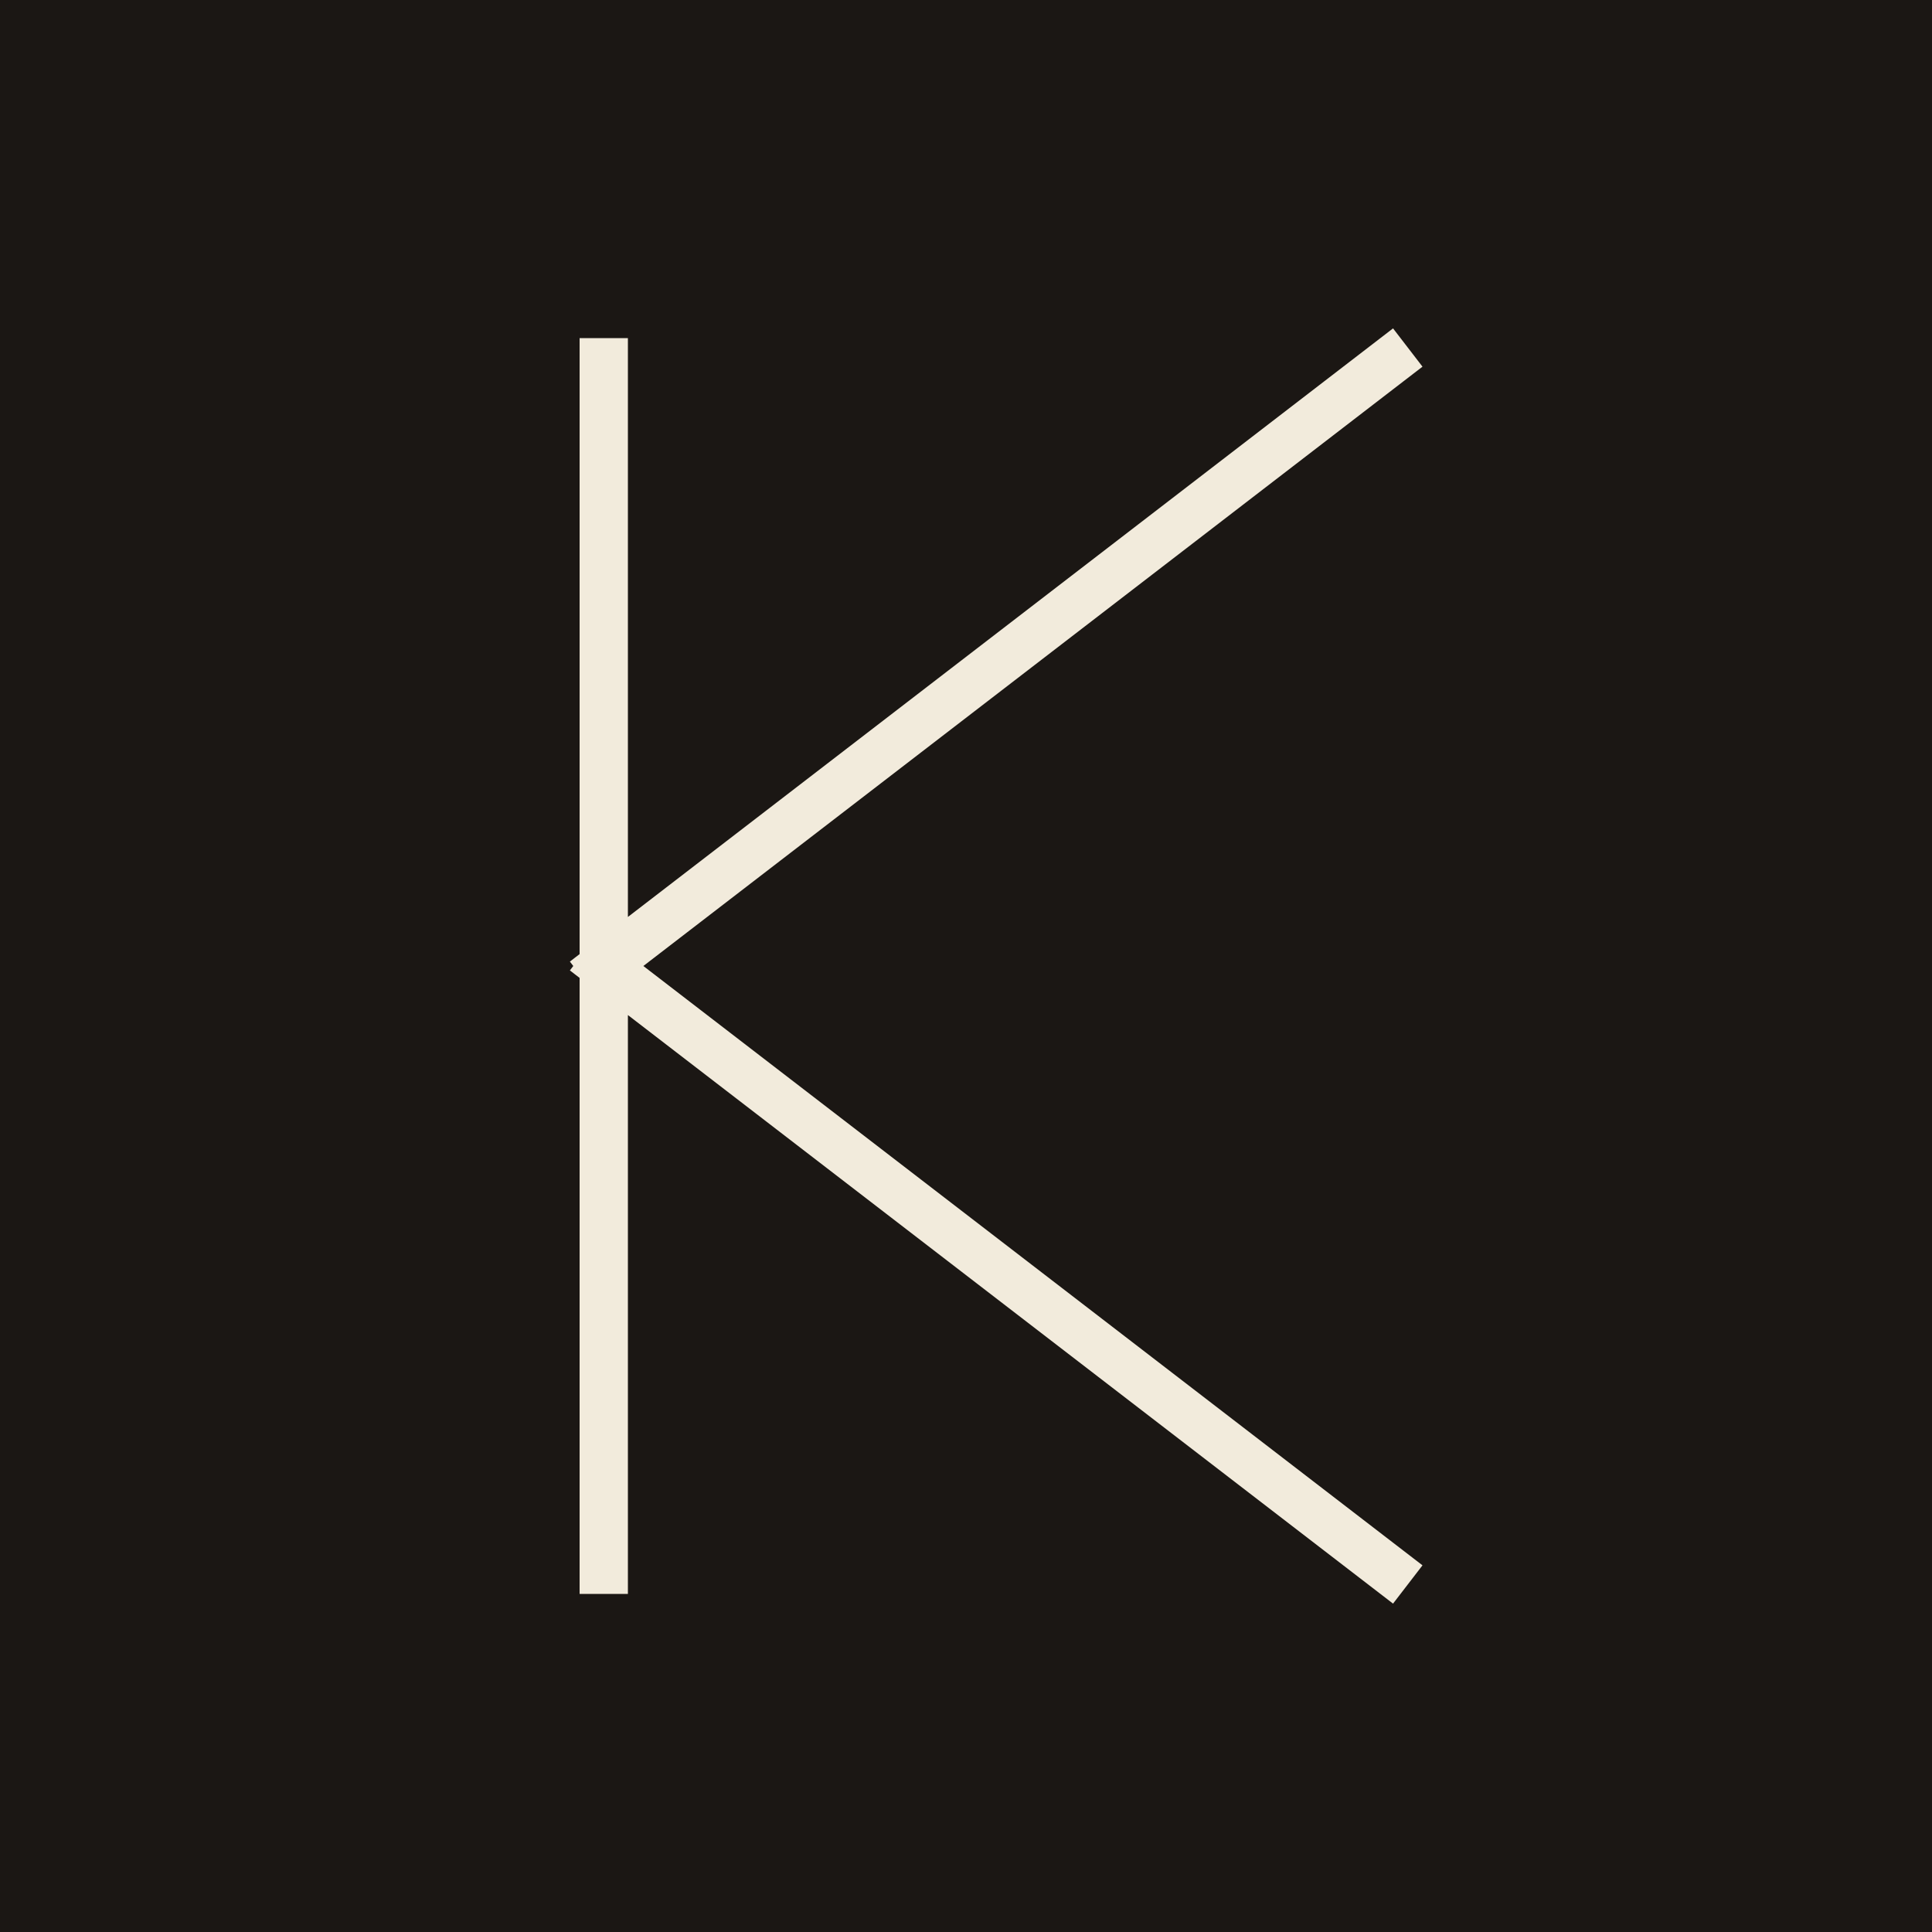
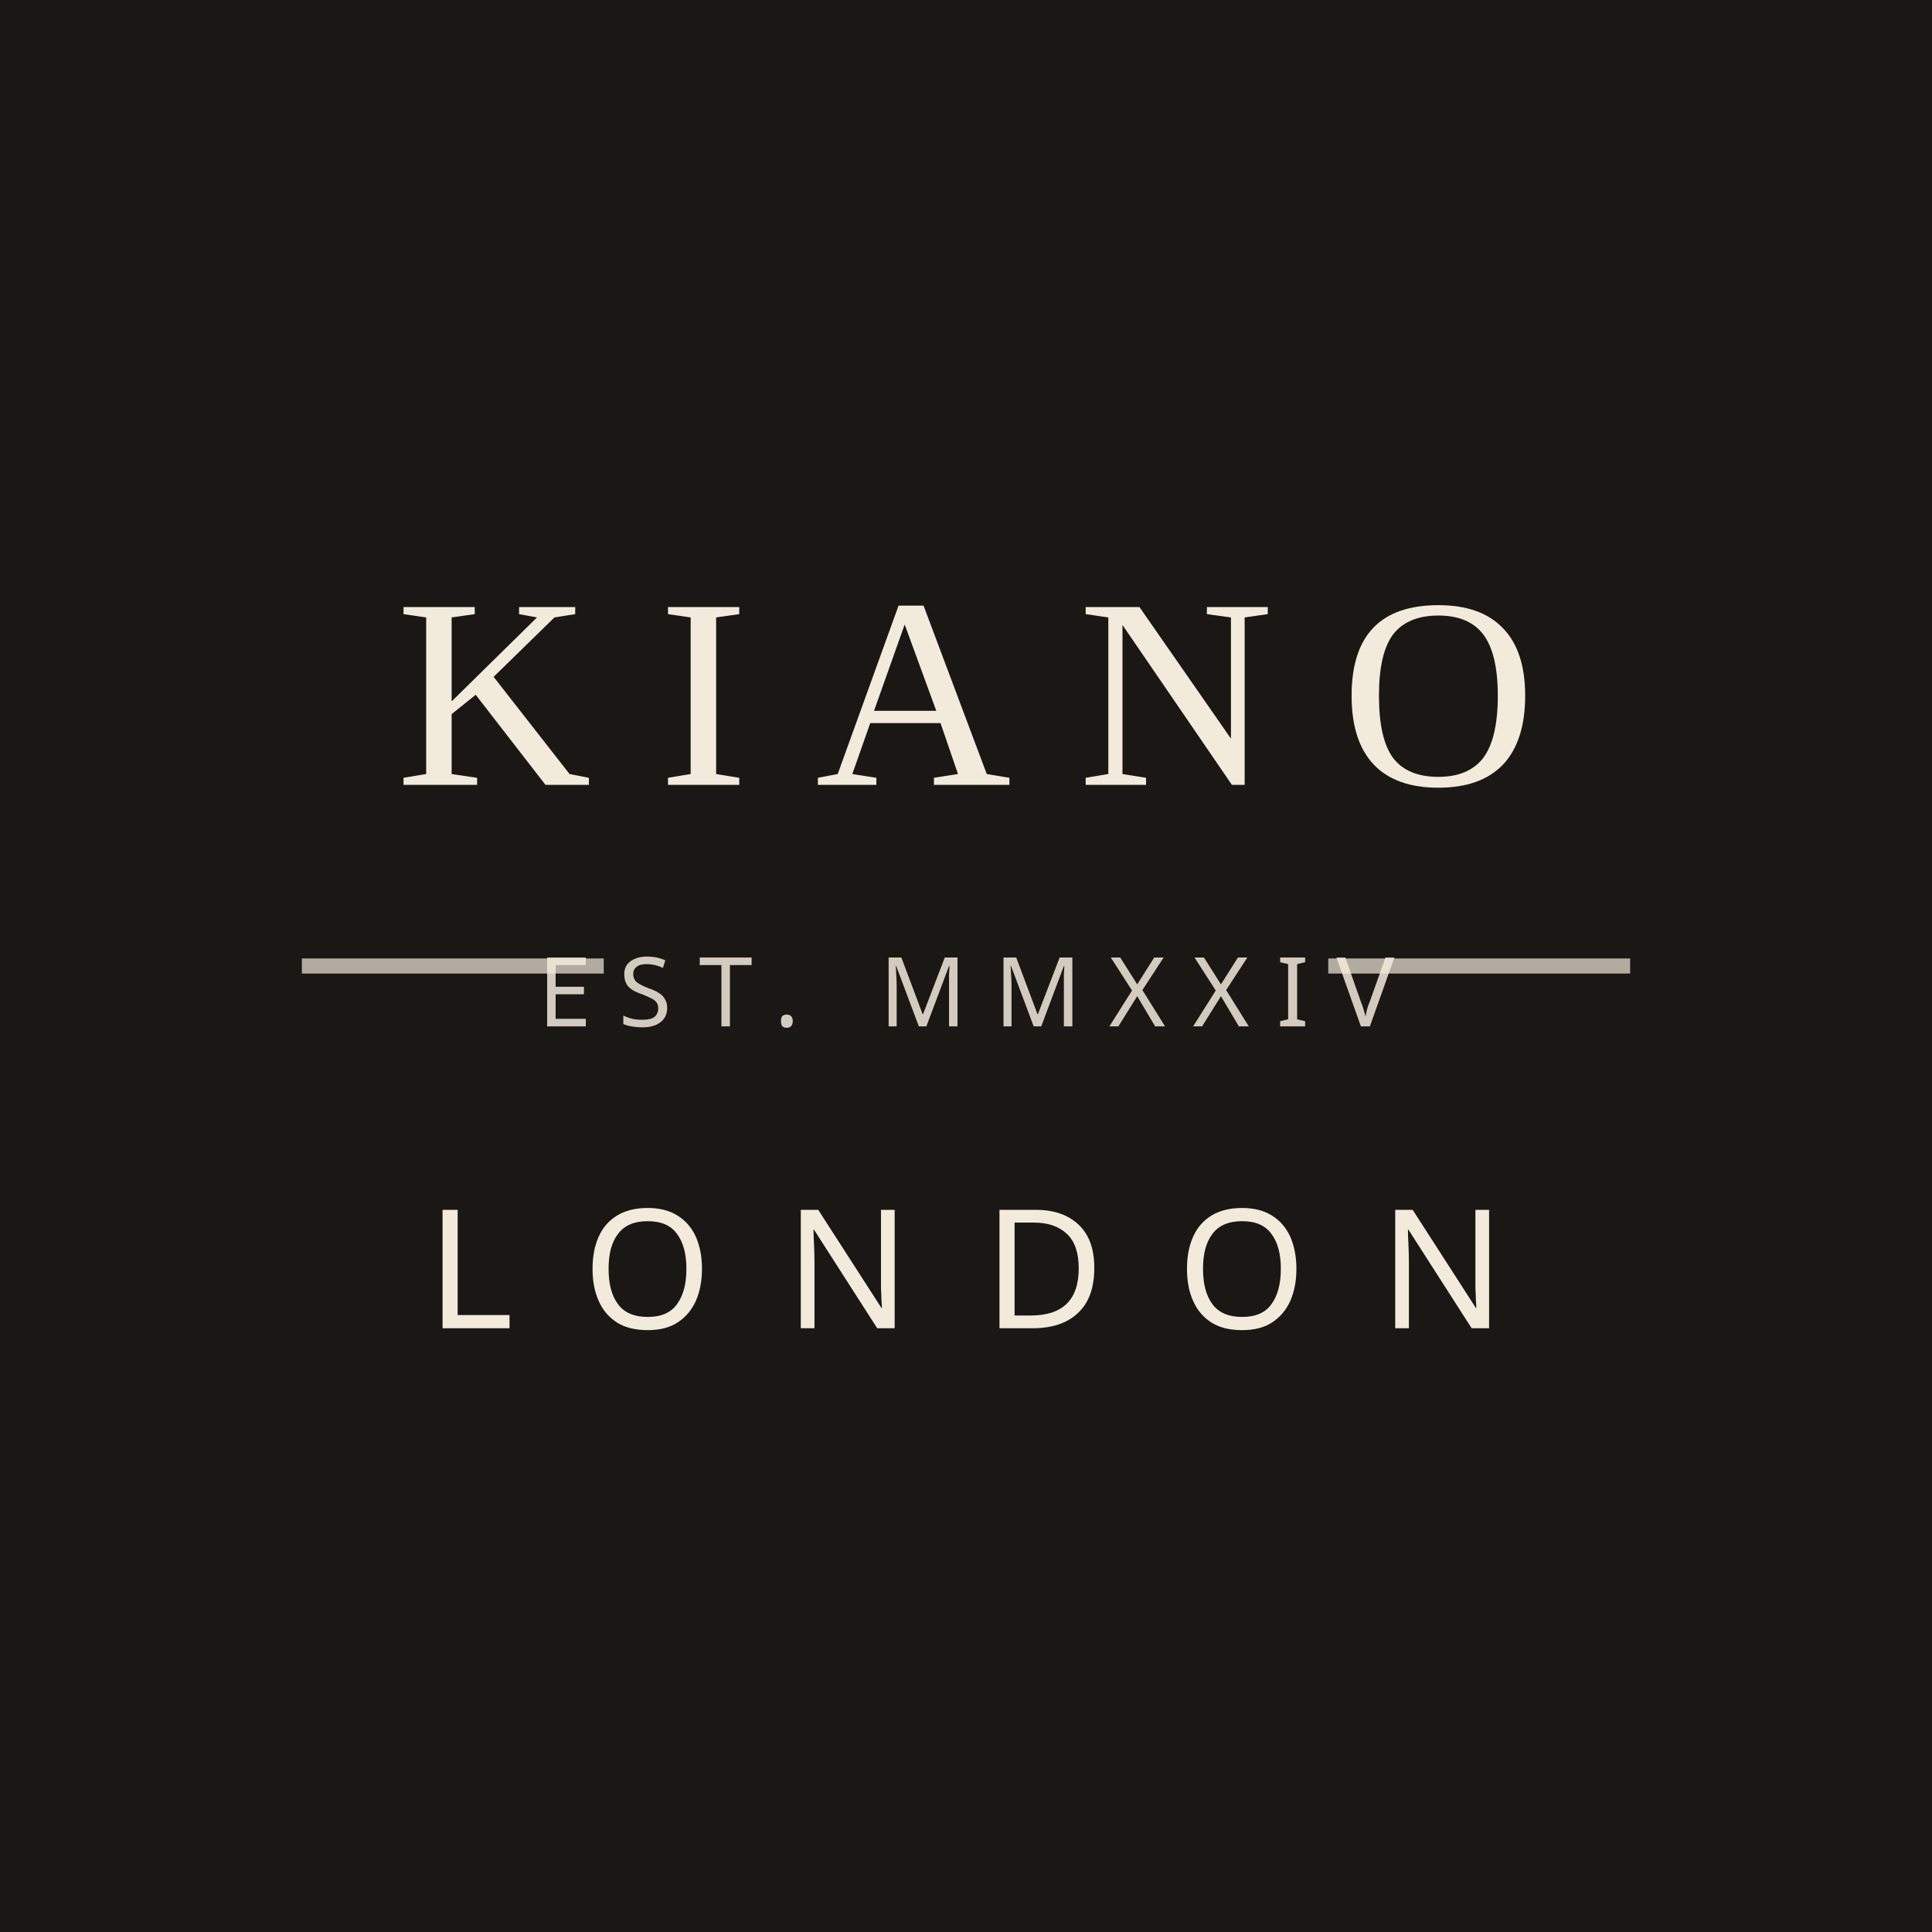
<svg xmlns="http://www.w3.org/2000/svg" viewBox="0 0 64 64" role="img" aria-label="Kiano London">
  <rect width="64" height="64" fill="#1B1714" />
-   <g fill="none" stroke="#F2EBDC" stroke-width="1.6" stroke-linecap="square" stroke-linejoin="miter">
-     <path d="M20 12v40M20 32L46 12M20 32L46 52" />
-   </g>
+   <text x="32" y="26" text-anchor="middle" fill="#F2EBDC" font-family="Georgia, 'Times New Roman', serif" font-size="9" letter-spacing="2.2">KIANO</text>
+   <line x1="10" y1="32" x2="20" y2="32" stroke="#F2EBDC" stroke-width="0.5" opacity="0.7" />
+   <text x="32" y="34" text-anchor="middle" fill="#F2EBDC" font-family="ui-sans-serif, system-ui, sans-serif" font-size="3.2" letter-spacing="0.9" opacity="0.85">EST. MMXXIV</text>
+   <line x1="44" y1="32" x2="54" y2="32" stroke="#F2EBDC" stroke-width="0.5" opacity="0.7" />
+   <text x="32" y="44" text-anchor="middle" fill="#F2EBDC" font-family="ui-sans-serif, system-ui, sans-serif" font-size="5.5" letter-spacing="2.4">LONDON</text>
</svg>
